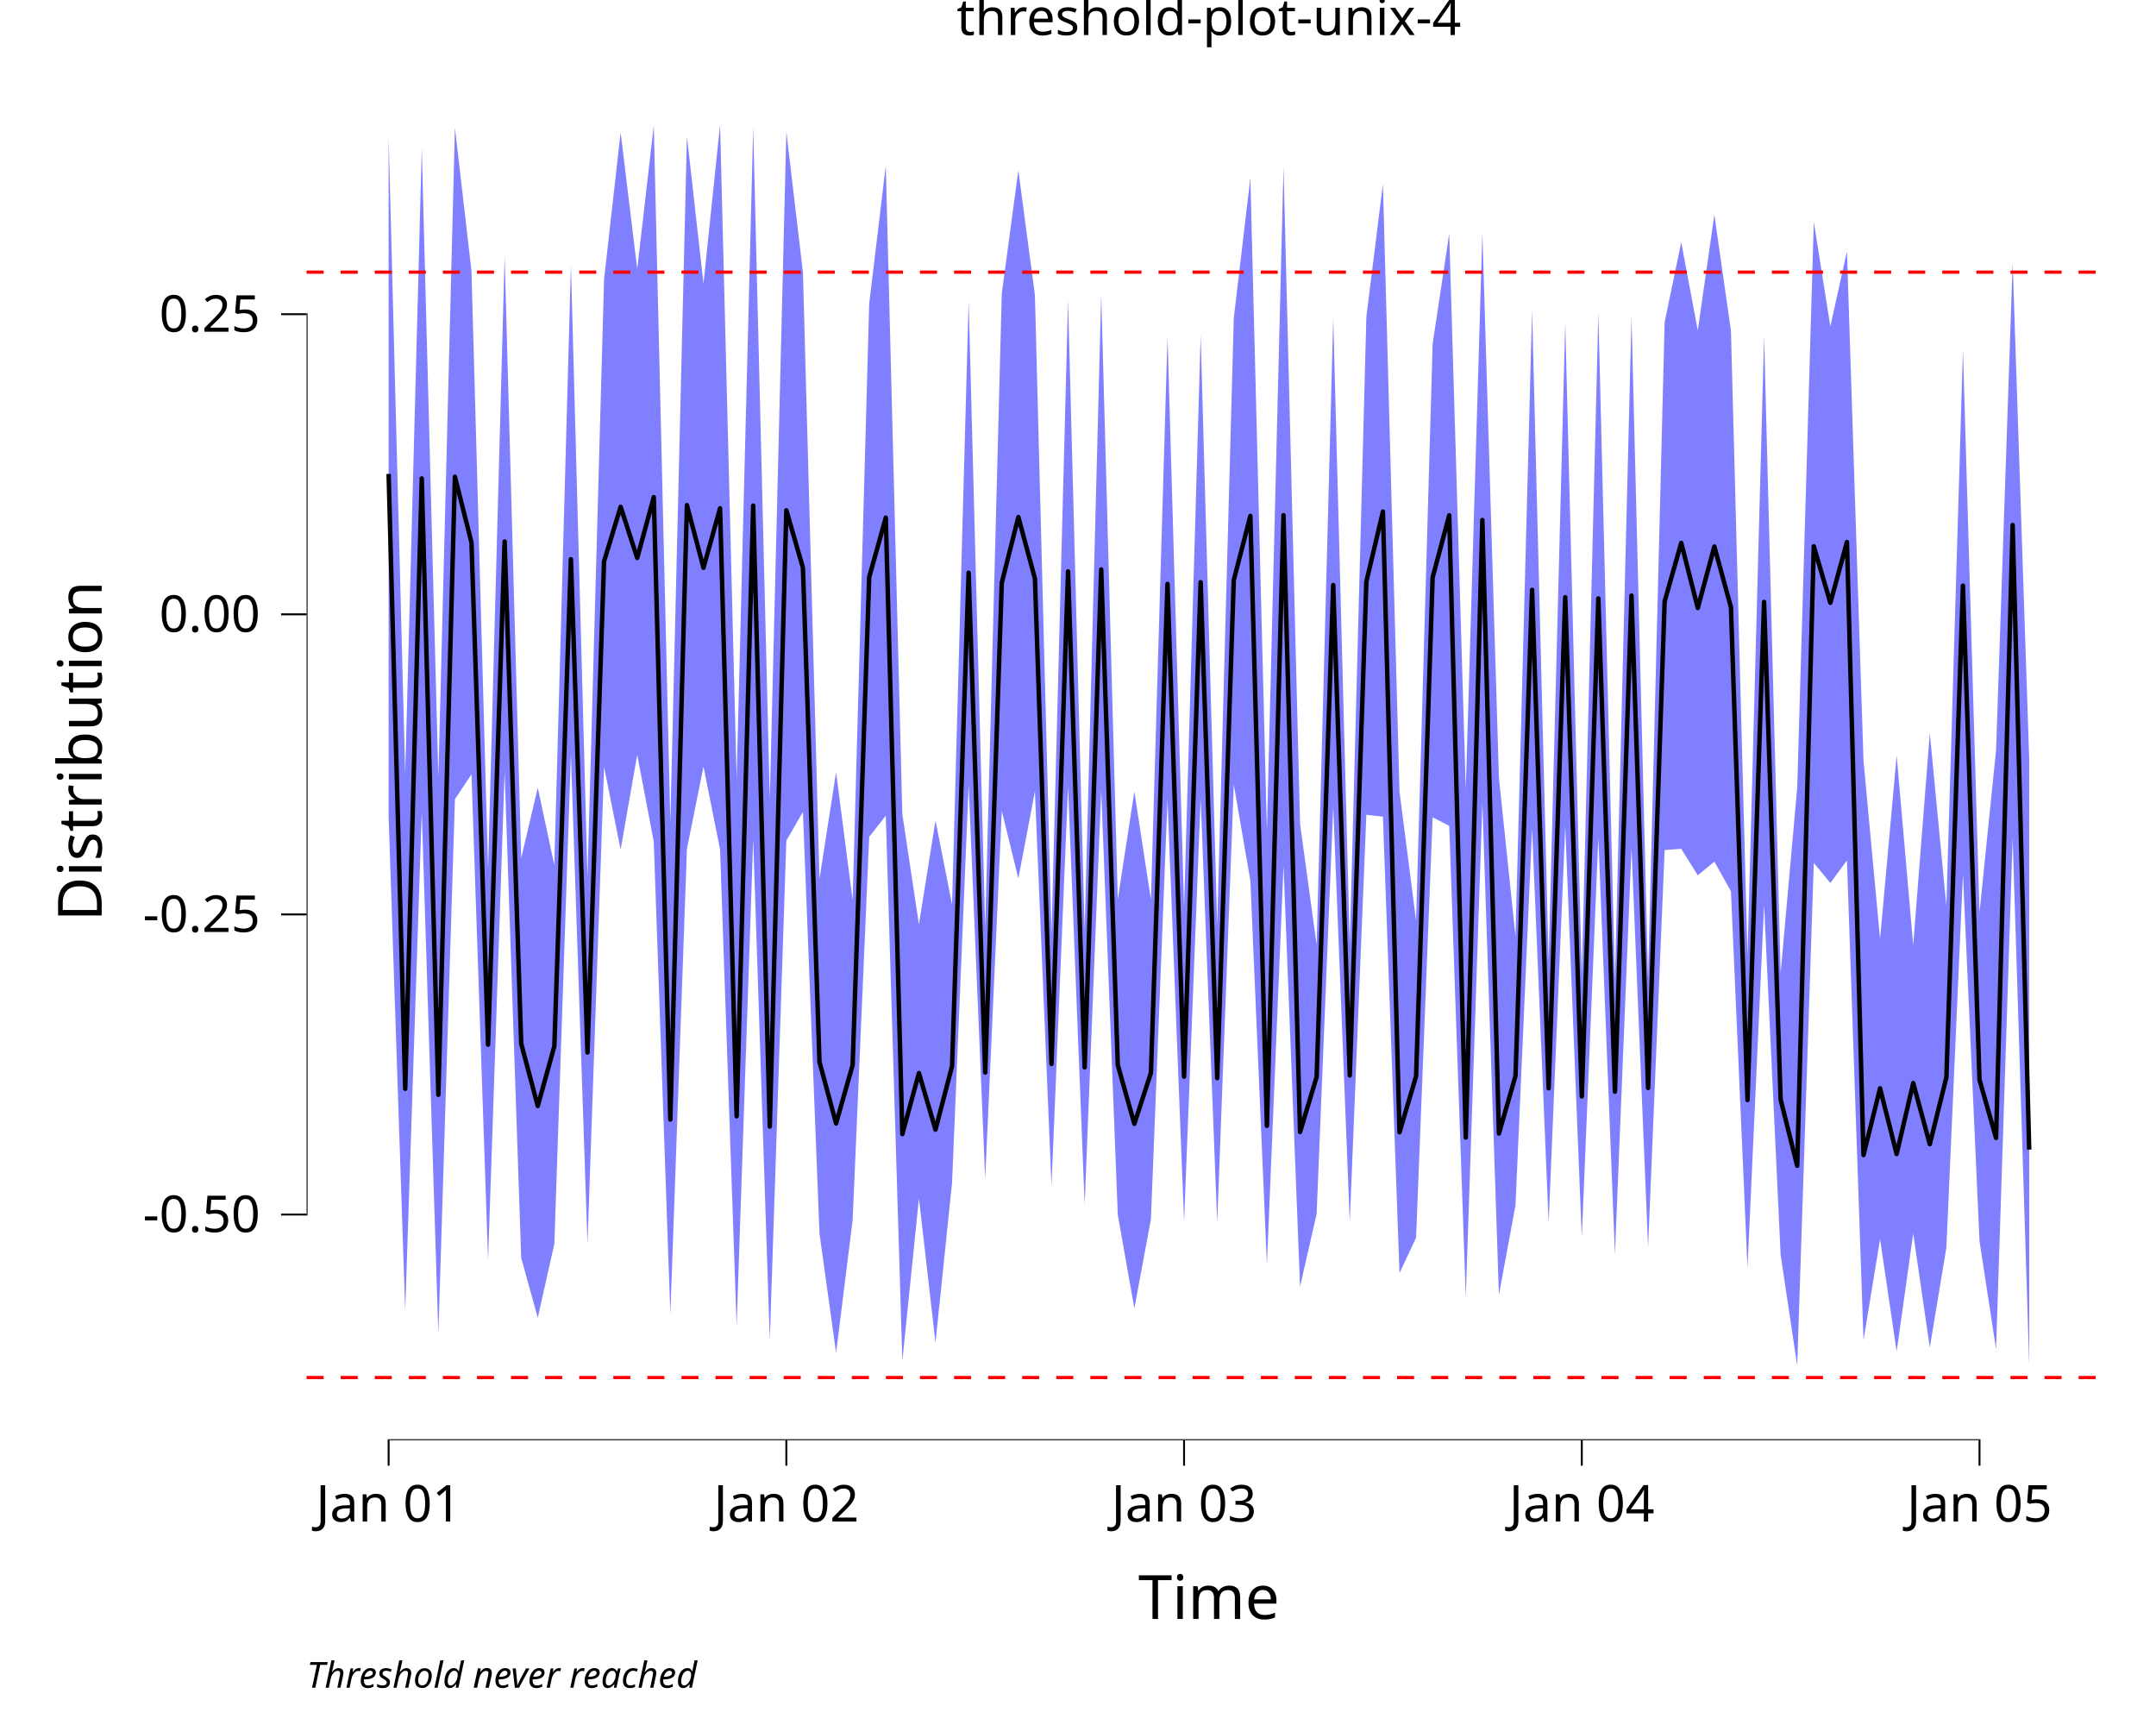
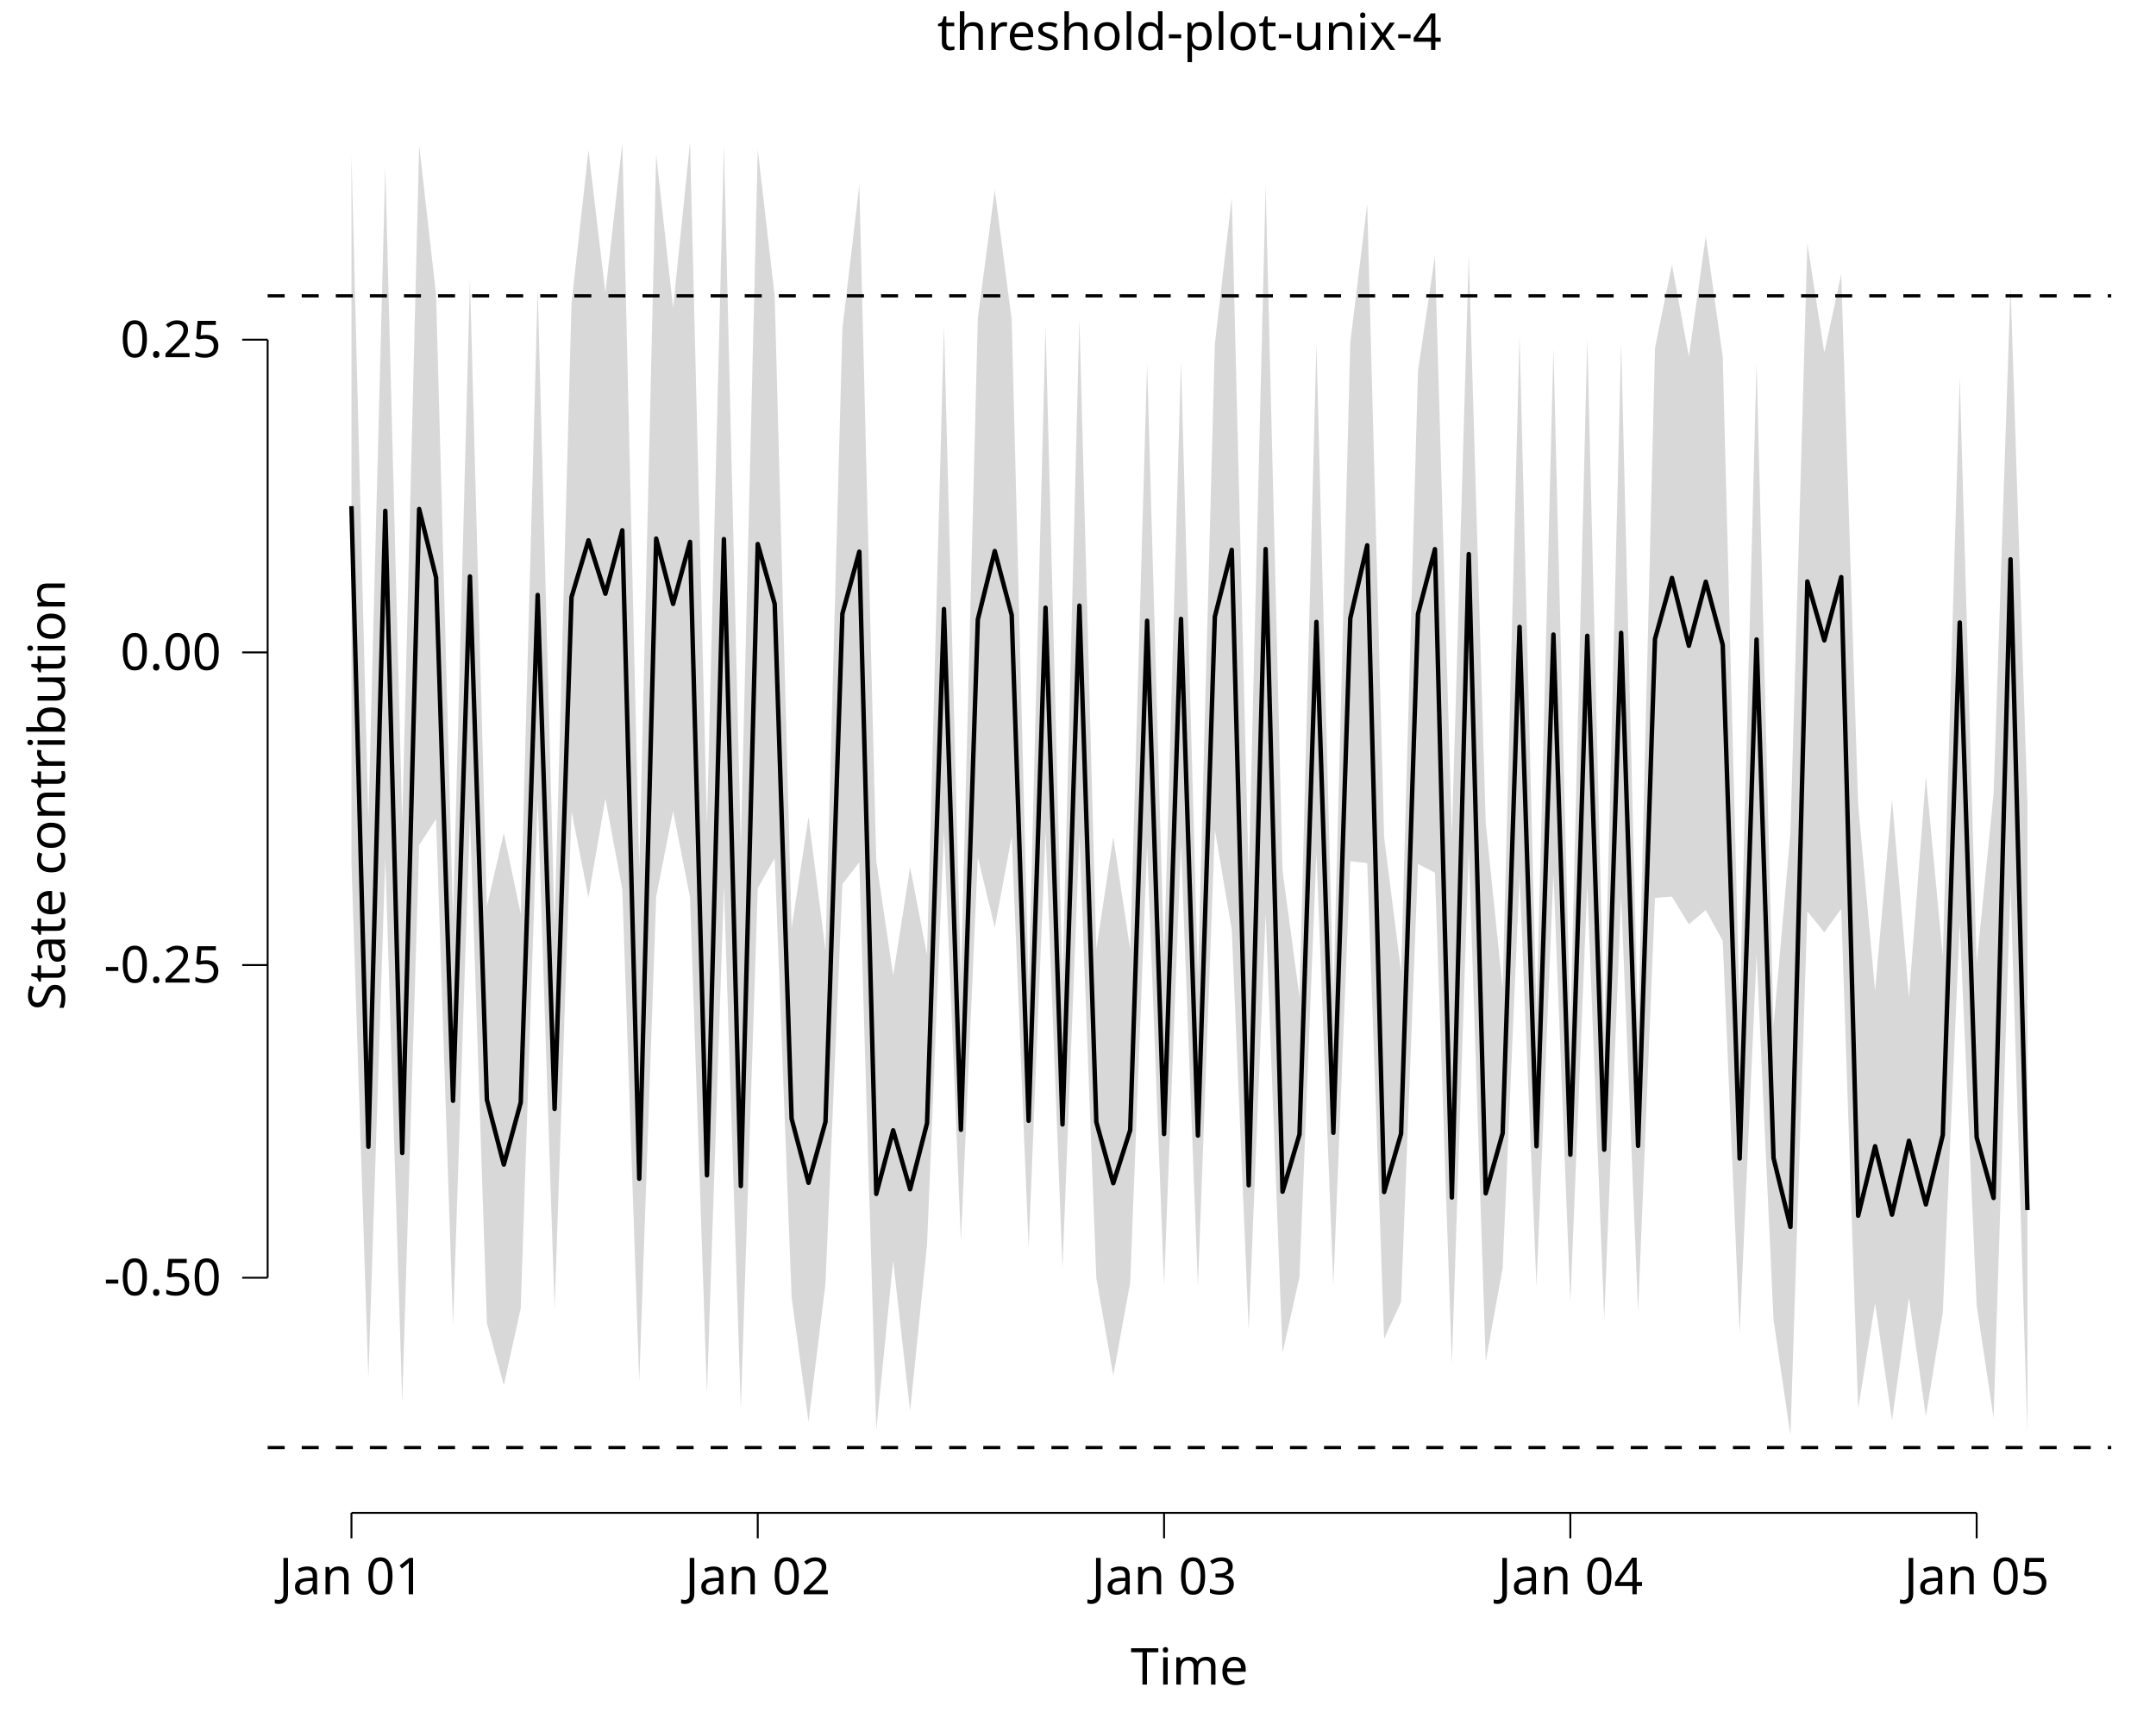
<svg xmlns="http://www.w3.org/2000/svg" class="svglite" data-engine-version="2.0" width="720.00pt" height="576.00pt" viewBox="0 0 720.00 576.00">
  <defs>
    <style type="text/css">
    .svglite line, .svglite polyline, .svglite polygon, .svglite path, .svglite rect, .svglite circle {
      fill: none;
      stroke: #000000;
      stroke-linecap: round;
      stroke-linejoin: round;
      stroke-miterlimit: 10.00;
    }
  </style>
  </defs>
  <rect width="100%" height="100%" style="stroke: none; fill: #FFFFFF;" />
  <defs>
    <clipPath id="cpMC4wMHw3MjAuMDB8MC4wMHw1NzYuMDA=">
      <rect x="0.00" y="0.00" width="720.00" height="576.00" />
    </clipPath>
  </defs>
  <g clip-path="url(#cpMC4wMHw3MjAuMDB8MC4wMHw1NzYuMDA=)">
    <rect x="0.00" y="0.00" width="720.00" height="576.00" style="stroke-width: 10.67; stroke: none;" />
  </g>
  <defs>
-     <clipPath id="cpMTAyLjM5fDcwNS4wNnwyMC43MXw0ODAuOTA=">
-       <rect x="102.39" y="20.71" width="602.67" height="460.19" />
+     <clipPath id="cpODkuMzh8NzA1LjA2fDI1LjY5fDUwNS4xNg==">
+       <rect x="89.38" y="25.69" width="615.67" height="479.47" />
    </clipPath>
  </defs>
-   <g clip-path="url(#cpMTAyLjM5fDcwNS4wNnwyMC43MXw0ODAuOTA=)">
-     <rect x="102.39" y="20.71" width="602.67" height="460.19" style="stroke-width: 10.67; stroke: none;" />
-     <polygon points="129.78,45.68 135.32,258.52 140.85,49.47 146.39,259.56 151.92,42.61 157.45,90.50 162.99,289.93 168.52,85.45 174.06,286.54 179.59,263.00 185.12,288.91 190.66,88.50 196.19,292.72 201.73,93.26 207.26,44.17 212.80,89.87 218.33,41.94 223.86,274.48 229.40,45.51 234.93,94.72 240.47,41.63 246.00,260.19 251.53,42.60 257.07,266.86 262.60,43.98 268.14,90.97 273.67,293.45 279.21,257.87 284.74,300.58 290.27,101.38 295.81,55.32 301.34,271.94 306.88,308.69 312.41,273.99 317.94,302.06 323.48,100.40 329.01,309.67 334.55,97.96 340.08,56.91 345.61,98.52 351.15,311.90 356.68,100.30 362.22,310.78 367.75,98.30 373.29,300.28 378.82,264.32 384.35,300.39 389.89,112.44 395.42,302.93 400.96,111.87 406.49,308.94 412.02,106.25 417.56,59.41 423.09,277.39 428.63,55.55 434.16,275.10 439.69,315.53 445.23,106.16 450.76,315.34 456.30,105.77 461.83,61.44 467.37,264.35 472.90,307.43 478.43,114.89 483.97,78.03 489.50,263.62 495.04,77.69 500.57,259.72 506.10,312.72 511.64,103.59 517.17,320.79 522.71,107.79 528.24,325.70 533.77,104.49 539.31,327.10 544.84,105.94 550.38,326.66 555.91,107.58 561.45,80.89 566.98,110.35 572.51,71.72 578.05,110.43 583.58,319.12 589.12,112.35 594.65,324.92 600.18,263.05 605.72,74.06 611.25,109.02 616.79,83.91 622.32,254.06 627.85,313.58 633.39,252.25 638.92,315.64 644.46,244.87 649.99,302.50 655.53,116.92 661.06,304.74 666.59,250.51 672.13,87.74 677.66,253.63 677.66,455.92 672.13,279.84 666.59,450.52 661.06,414.40 655.53,291.86 649.99,416.66 644.46,449.93 638.92,411.89 633.39,451.27 627.85,413.77 622.32,447.48 616.79,287.31 611.25,294.84 605.72,288.14 600.18,456.02 594.65,419.03 589.12,302.12 583.58,423.33 578.05,297.59 572.51,287.71 566.98,292.28 561.45,283.43 555.91,283.82 550.38,416.47 544.84,283.16 539.31,418.88 533.77,279.73 528.24,413.21 522.71,275.98 517.17,408.33 511.64,276.70 506.10,402.48 500.57,432.32 495.04,268.22 489.50,433.11 483.97,275.75 478.43,272.92 472.90,413.30 467.37,425.10 461.83,272.69 456.30,272.06 450.76,407.97 445.23,269.28 439.69,405.33 434.16,429.60 428.63,289.03 423.09,422.24 417.56,294.01 412.02,261.97 406.49,408.29 400.96,266.71 395.42,407.92 389.89,267.09 384.35,407.09 378.82,436.91 373.29,405.61 367.75,263.91 362.22,402.29 356.68,262.57 351.15,395.91 345.61,264.23 340.08,293.33 334.55,270.75 329.01,393.70 323.48,262.16 317.94,394.91 312.41,448.31 306.88,400.13 301.34,454.42 295.81,272.39 290.27,279.41 284.74,407.40 279.21,451.76 273.67,411.86 268.14,271.09 262.60,280.73 257.07,447.51 251.53,280.23 246.00,442.73 240.47,283.67 234.93,255.96 229.40,283.47 223.86,438.89 218.33,281.10 212.80,251.99 207.26,283.70 201.73,256.05 196.19,415.38 190.66,252.05 185.12,415.35 179.59,440.01 174.06,420.04 168.52,257.73 162.99,420.70 157.45,258.56 151.92,266.86 146.39,445.44 140.85,271.08 135.32,437.69 129.78,272.57 " style="stroke-width: 0.00; stroke: none; stroke-linecap: butt; fill: #0000FF; fill-opacity: 0.50;" />
-     <polyline points="129.78,45.68 135.32,258.52 140.85,49.47 146.39,259.56 151.92,42.61 157.45,90.50 162.99,289.93 168.52,85.45 174.06,286.54 179.59,263.00 185.12,288.91 190.66,88.50 196.19,292.72 201.73,93.26 207.26,44.17 212.80,89.87 218.33,41.94 223.86,274.48 229.40,45.51 234.93,94.72 240.47,41.63 246.00,260.19 251.53,42.60 257.07,266.86 262.60,43.98 268.14,90.97 273.67,293.45 279.21,257.87 284.74,300.58 290.27,101.38 295.81,55.32 301.34,271.94 306.88,308.69 312.41,273.99 317.94,302.06 323.48,100.40 329.01,309.67 334.55,97.96 340.08,56.91 345.61,98.52 351.15,311.90 356.68,100.30 362.22,310.78 367.75,98.30 373.29,300.28 378.82,264.32 384.35,300.39 389.89,112.44 395.42,302.93 400.96,111.87 406.49,308.94 412.02,106.25 417.56,59.41 423.09,277.39 428.63,55.55 434.16,275.10 439.69,315.53 445.23,106.16 450.76,315.34 456.30,105.77 461.83,61.44 467.37,264.35 472.90,307.43 478.43,114.89 483.97,78.03 489.50,263.62 495.04,77.69 500.57,259.72 506.10,312.72 511.64,103.59 517.17,320.79 522.71,107.79 528.24,325.70 533.77,104.49 539.31,327.10 544.84,105.94 550.38,326.66 555.91,107.58 561.45,80.89 566.98,110.35 572.51,71.72 578.05,110.43 583.58,319.12 589.12,112.35 594.65,324.92 600.18,263.05 605.72,74.06 611.25,109.02 616.79,83.91 622.32,254.06 627.85,313.58 633.39,252.25 638.92,315.64 644.46,244.87 649.99,302.50 655.53,116.92 661.06,304.74 666.59,250.51 672.13,87.74 677.66,253.63 " style="stroke-width: 1.07; stroke: none; stroke-linecap: butt;" />
-     <polyline points="677.66,455.92 672.13,279.84 666.59,450.52 661.06,414.40 655.53,291.86 649.99,416.66 644.46,449.93 638.92,411.89 633.39,451.27 627.85,413.77 622.32,447.48 616.79,287.31 611.25,294.84 605.72,288.14 600.18,456.02 594.65,419.03 589.12,302.12 583.58,423.33 578.05,297.59 572.51,287.71 566.98,292.28 561.45,283.43 555.91,283.82 550.38,416.47 544.84,283.16 539.31,418.88 533.77,279.73 528.24,413.21 522.71,275.98 517.17,408.33 511.64,276.70 506.10,402.48 500.57,432.32 495.04,268.22 489.50,433.11 483.97,275.75 478.43,272.92 472.90,413.30 467.37,425.10 461.83,272.69 456.30,272.06 450.76,407.97 445.23,269.28 439.69,405.33 434.16,429.60 428.63,289.03 423.09,422.24 417.56,294.01 412.02,261.97 406.49,408.29 400.96,266.71 395.42,407.92 389.89,267.09 384.35,407.09 378.82,436.91 373.29,405.61 367.75,263.91 362.22,402.29 356.68,262.57 351.15,395.91 345.61,264.23 340.08,293.33 334.55,270.75 329.01,393.70 323.48,262.16 317.94,394.91 312.41,448.31 306.88,400.13 301.34,454.42 295.81,272.39 290.27,279.41 284.74,407.40 279.21,451.76 273.67,411.86 268.14,271.09 262.60,280.73 257.07,447.51 251.53,280.23 246.00,442.73 240.47,283.67 234.93,255.96 229.40,283.47 223.86,438.89 218.33,281.10 212.80,251.99 207.26,283.70 201.73,256.05 196.19,415.38 190.66,252.05 185.12,415.35 179.59,440.01 174.06,420.04 168.52,257.73 162.99,420.70 157.45,258.56 151.92,266.86 146.39,445.44 140.85,271.08 135.32,437.69 129.78,272.57 " style="stroke-width: 1.07; stroke: none; stroke-linecap: butt;" />
-     <polyline points="129.78,158.26 135.32,363.55 140.85,159.76 146.39,365.56 151.92,159.19 157.45,181.17 162.99,348.83 168.52,180.80 174.06,348.49 179.59,369.30 185.12,349.37 190.66,186.73 196.19,351.44 201.73,187.43 207.26,169.23 212.80,186.32 218.33,166.01 223.86,373.82 229.40,168.67 234.93,189.60 240.47,169.72 246.00,372.74 251.53,168.83 257.07,376.16 262.60,170.40 268.14,189.59 273.67,354.60 279.21,375.13 284.74,355.60 290.27,192.74 295.81,172.85 301.34,378.68 306.88,358.32 312.41,377.20 317.94,356.01 323.48,191.25 329.01,358.13 334.55,194.58 340.08,172.65 345.61,193.17 351.15,355.26 356.68,190.81 362.22,356.41 367.75,190.16 373.29,355.63 378.82,375.27 384.35,358.24 389.89,195.00 395.42,359.50 400.96,194.41 406.49,359.99 412.02,193.70 417.56,172.27 423.09,375.92 428.63,172.03 434.16,377.98 439.69,359.60 445.23,195.37 450.76,359.11 456.30,194.22 461.83,170.82 467.37,378.08 472.90,359.38 478.43,192.82 483.97,172.06 489.50,379.83 495.04,173.64 500.57,378.50 506.10,359.26 511.64,196.98 517.17,363.40 522.71,199.42 528.24,366.11 533.77,199.82 539.31,364.52 544.84,198.88 550.38,363.28 555.91,200.82 561.45,181.28 566.98,203.01 572.51,182.50 578.05,202.75 583.58,367.33 589.12,200.99 594.65,367.16 600.18,389.27 605.72,182.41 611.25,201.28 616.79,181.00 622.32,385.68 627.85,363.41 633.39,385.34 638.92,361.66 644.46,382.06 649.99,359.79 655.53,195.56 661.06,360.56 666.59,379.99 672.13,175.31 677.66,383.87 " style="stroke-width: 1.49; stroke-linecap: butt;" />
-     <line x1="102.39" y1="90.87" x2="705.06" y2="90.87" style="stroke-width: 1.07; stroke: #FF0000; stroke-dasharray: 5.69,5.69; stroke-linecap: butt;" />
-     <line x1="102.39" y1="459.98" x2="705.06" y2="459.98" style="stroke-width: 1.07; stroke: #FF0000; stroke-dasharray: 5.69,5.69; stroke-linecap: butt;" />
-     <line x1="129.46" y1="480.90" x2="661.38" y2="480.90" style="stroke-width: 0.64; stroke-linecap: butt;" />
-     <line x1="102.39" y1="405.87" x2="102.39" y2="104.61" style="stroke-width: 0.64; stroke-linecap: butt;" />
-     <rect x="102.39" y="20.71" width="602.67" height="460.19" style="stroke-width: 0.00; stroke: none;" />
+   <g clip-path="url(#cpODkuMzh8NzA1LjA2fDI1LjY5fDUwNS4xNg==)">
+     <rect x="89.38" y="25.69" width="615.67" height="479.47" style="stroke-width: 10.67; stroke: none;" />
+     <polygon points="117.37,51.71 123.02,273.46 128.67,55.66 134.33,274.54 139.98,48.51 145.63,98.41 151.29,306.18 156.94,93.14 162.60,302.65 168.25,278.13 173.90,305.12 179.56,96.33 185.21,309.10 190.86,101.28 196.52,50.13 202.17,97.75 207.82,47.81 213.48,290.09 219.13,51.53 224.78,102.80 230.44,47.48 236.09,275.20 241.75,48.50 247.40,282.15 253.05,49.94 258.71,98.89 264.36,309.86 270.01,272.79 275.67,317.28 281.32,109.74 286.97,61.75 292.63,287.45 298.28,325.74 303.93,289.58 309.59,318.83 315.24,108.72 320.90,326.75 326.55,106.17 332.20,63.41 337.86,106.76 343.51,329.08 349.16,108.61 354.82,327.91 360.47,106.54 366.12,316.97 371.78,279.50 377.43,317.09 383.08,121.26 388.74,319.73 394.39,120.67 400.05,325.99 405.70,114.82 411.35,66.01 417.01,293.12 422.66,61.99 428.31,290.73 433.97,332.86 439.62,114.72 445.27,332.66 450.93,114.31 456.58,68.13 462.23,279.54 467.89,324.42 473.54,123.81 479.20,85.41 484.85,278.78 490.50,85.06 496.16,274.71 501.81,329.93 507.46,112.04 513.12,338.34 518.77,116.42 524.42,343.45 530.08,112.98 535.73,344.92 541.38,114.49 547.04,344.46 552.69,116.20 558.35,88.39 564.00,119.09 569.65,78.84 575.31,119.17 580.96,336.60 586.61,121.17 592.27,342.64 597.92,278.18 603.57,81.28 609.23,117.70 614.88,91.54 620.54,268.81 626.19,330.83 631.84,266.93 637.50,332.98 643.15,259.24 648.80,319.28 654.46,125.93 660.11,321.62 665.76,265.12 671.42,95.53 677.07,268.37 677.07,479.13 671.42,295.68 665.76,473.50 660.11,435.88 654.46,308.20 648.80,438.23 643.15,472.89 637.50,433.25 631.84,474.29 626.19,435.22 620.54,470.34 614.88,303.46 609.23,311.31 603.57,304.33 597.92,479.24 592.27,440.69 586.61,318.89 580.96,445.17 575.31,314.16 569.65,303.88 564.00,308.64 558.35,299.41 552.69,299.82 547.04,438.03 541.38,299.14 535.73,440.54 530.08,295.56 524.42,434.63 518.77,291.65 513.12,429.55 507.46,292.40 501.81,423.45 496.16,454.54 490.50,283.56 484.85,455.36 479.20,291.41 473.54,288.46 467.89,434.72 462.23,447.02 456.58,288.23 450.93,287.56 445.27,429.17 439.62,284.67 433.97,426.42 428.31,451.71 422.66,305.25 417.01,444.04 411.35,310.43 405.70,277.06 400.05,429.51 394.39,282.00 388.74,429.11 383.08,282.39 377.43,428.26 371.78,459.32 366.12,426.71 360.47,279.07 354.82,423.25 349.16,277.68 343.51,416.60 337.86,279.41 332.20,309.73 326.55,286.20 320.90,414.31 315.24,277.25 309.59,415.57 303.93,471.20 298.28,421.00 292.63,477.56 286.97,287.91 281.32,295.23 275.67,428.58 270.01,474.80 264.36,433.23 258.71,286.56 253.05,296.60 247.40,470.37 241.75,296.08 236.09,465.39 230.44,299.67 224.78,270.79 219.13,299.45 213.48,461.39 207.82,296.99 202.17,266.66 196.52,299.70 190.86,270.89 185.21,436.89 179.56,266.72 173.90,436.86 168.25,462.55 162.60,441.75 156.94,272.63 151.29,442.43 145.63,273.51 139.98,282.15 134.33,468.22 128.67,286.55 123.02,460.14 117.37,288.10 " style="stroke-width: 0.00; stroke: none; stroke-linecap: butt; fill: #B3B3B3; fill-opacity: 0.50;" />
+     <polyline points="117.37,51.71 123.02,273.46 128.67,55.66 134.33,274.54 139.98,48.51 145.63,98.41 151.29,306.18 156.94,93.14 162.60,302.65 168.25,278.13 173.90,305.12 179.56,96.33 185.21,309.10 190.86,101.28 196.52,50.13 202.17,97.75 207.82,47.81 213.48,290.09 219.13,51.53 224.78,102.80 230.44,47.48 236.09,275.20 241.75,48.50 247.40,282.15 253.05,49.94 258.71,98.89 264.36,309.86 270.01,272.79 275.67,317.28 281.32,109.74 286.97,61.75 292.63,287.45 298.28,325.74 303.93,289.58 309.59,318.83 315.24,108.72 320.90,326.75 326.55,106.17 332.20,63.41 337.86,106.76 343.51,329.08 349.16,108.61 354.82,327.91 360.47,106.54 366.12,316.97 371.78,279.50 377.43,317.09 383.08,121.26 388.74,319.73 394.39,120.67 400.05,325.99 405.70,114.82 411.35,66.01 417.01,293.12 422.66,61.99 428.31,290.73 433.97,332.86 439.62,114.72 445.27,332.66 450.93,114.31 456.58,68.13 462.23,279.54 467.89,324.42 473.54,123.81 479.20,85.41 484.85,278.78 490.50,85.06 496.16,274.71 501.81,329.93 507.46,112.04 513.12,338.34 518.77,116.42 524.42,343.45 530.08,112.98 535.73,344.92 541.38,114.49 547.04,344.46 552.69,116.20 558.35,88.39 564.00,119.09 569.65,78.84 575.31,119.17 580.96,336.60 586.61,121.17 592.27,342.64 597.92,278.18 603.57,81.28 609.23,117.70 614.88,91.54 620.54,268.81 626.19,330.83 631.84,266.93 637.50,332.98 643.15,259.24 648.80,319.28 654.46,125.93 660.11,321.62 665.76,265.12 671.42,95.53 677.07,268.37 " style="stroke-width: 1.07; stroke: none; stroke-linecap: butt;" />
+     <polyline points="677.07,479.13 671.42,295.68 665.76,473.50 660.11,435.88 654.46,308.20 648.80,438.23 643.15,472.89 637.50,433.25 631.84,474.29 626.19,435.22 620.54,470.34 614.88,303.46 609.23,311.31 603.57,304.33 597.92,479.24 592.27,440.69 586.61,318.89 580.96,445.17 575.31,314.16 569.65,303.88 564.00,308.64 558.35,299.41 552.69,299.82 547.04,438.03 541.38,299.14 535.73,440.54 530.08,295.56 524.42,434.63 518.77,291.65 513.12,429.55 507.46,292.40 501.81,423.45 496.16,454.54 490.50,283.56 484.85,455.36 479.20,291.41 473.54,288.46 467.89,434.72 462.23,447.02 456.58,288.23 450.93,287.56 445.27,429.17 439.62,284.67 433.97,426.42 428.31,451.71 422.66,305.25 417.01,444.04 411.35,310.43 405.70,277.06 400.05,429.51 394.39,282.00 388.74,429.11 383.08,282.39 377.43,428.26 371.78,459.32 366.12,426.71 360.47,279.07 354.82,423.25 349.16,277.68 343.51,416.60 337.86,279.41 332.20,309.73 326.55,286.20 320.90,414.31 315.24,277.25 309.59,415.57 303.93,471.20 298.28,421.00 292.63,477.56 286.97,287.91 281.32,295.23 275.67,428.58 270.01,474.80 264.36,433.23 258.71,286.56 253.05,296.60 247.40,470.37 241.75,296.08 236.09,465.39 230.44,299.67 224.78,270.79 219.13,299.45 213.48,461.39 207.82,296.99 202.17,266.66 196.52,299.70 190.86,270.89 185.21,436.89 179.56,266.72 173.90,436.86 168.25,462.55 162.60,441.75 156.94,272.63 151.29,442.43 145.63,273.51 139.98,282.15 134.33,468.22 128.67,286.55 123.02,460.14 117.37,288.10 " style="stroke-width: 1.07; stroke: none; stroke-linecap: butt;" />
+     <polyline points="117.37,169.01 123.02,382.89 128.67,170.57 134.33,384.99 139.98,169.97 145.63,192.88 151.29,367.56 156.94,192.49 162.60,367.20 168.25,388.88 173.90,368.12 179.56,198.67 185.21,370.28 190.86,199.40 196.52,180.43 202.17,198.24 207.82,177.07 213.48,393.59 219.13,179.84 224.78,201.65 230.44,180.94 236.09,392.46 241.75,180.01 247.40,396.03 253.05,181.66 258.71,201.65 264.36,373.56 270.01,394.96 275.67,374.61 281.32,204.92 286.97,184.21 292.63,398.66 298.28,377.44 303.93,397.11 309.59,375.03 315.24,203.37 320.90,377.24 326.55,206.84 332.20,184.00 337.86,205.37 343.51,374.25 349.16,202.92 354.82,375.45 360.47,202.24 366.12,374.64 371.78,395.11 377.43,377.36 383.08,207.28 388.74,378.67 394.39,206.67 400.05,379.18 405.70,205.93 411.35,183.60 417.01,395.78 422.66,183.34 428.31,397.92 433.97,378.77 439.62,207.67 445.27,378.26 450.93,206.47 456.58,182.09 462.23,398.03 467.89,378.55 473.54,205.01 479.20,183.38 484.85,399.85 490.50,185.02 496.16,398.46 501.81,378.42 507.46,209.34 513.12,382.74 518.77,211.89 524.42,385.56 530.08,212.30 535.73,383.90 541.38,211.32 547.04,382.61 552.69,213.35 558.35,192.98 564.00,215.63 569.65,194.26 575.31,215.35 580.96,386.83 586.61,213.53 592.27,386.65 597.92,409.69 603.57,194.16 609.23,213.82 614.88,192.70 620.54,405.95 626.19,382.75 631.84,405.59 637.50,380.92 643.15,402.18 648.80,378.98 654.46,207.86 660.11,379.78 665.76,400.02 671.42,186.77 677.07,404.06 " style="stroke-width: 1.49; stroke-linecap: butt;" />
+     <line x1="89.38" y1="98.79" x2="705.06" y2="98.79" style="stroke-width: 1.07; stroke-dasharray: 5.69,5.69; stroke-linecap: butt;" />
+     <line x1="89.38" y1="483.36" x2="705.06" y2="483.36" style="stroke-width: 1.07; stroke-dasharray: 5.69,5.69; stroke-linecap: butt;" />
+     <rect x="89.38" y="25.69" width="615.67" height="479.47" style="stroke-width: 0.00; stroke: none;" />
  </g>
  <g clip-path="url(#cpMC4wMHw3MjAuMDB8MC4wMHw1NzYuMDA=)">
-     <polyline points="102.39,480.90 102.39,20.71 " style="stroke-width: 0.00; stroke: none; stroke-linecap: square;" />
-     <text x="86.91" y="411.40" text-anchor="end" style="font-size: 17.00px; font-family: sans;" textLength="38.75px" lengthAdjust="spacingAndGlyphs">-0.50</text>
-     <text x="86.91" y="311.19" text-anchor="end" style="font-size: 17.00px; font-family: sans;" textLength="38.75px" lengthAdjust="spacingAndGlyphs">-0.25</text>
-     <text x="86.91" y="210.98" text-anchor="end" style="font-size: 17.00px; font-family: sans;" textLength="33.09px" lengthAdjust="spacingAndGlyphs">0.00</text>
-     <text x="86.91" y="110.77" text-anchor="end" style="font-size: 17.00px; font-family: sans;" textLength="33.09px" lengthAdjust="spacingAndGlyphs">0.25</text>
-     <polyline points="93.89,405.55 102.39,405.55 " style="stroke-width: 0.64; stroke-linecap: butt;" />
-     <polyline points="93.89,305.34 102.39,305.34 " style="stroke-width: 0.64; stroke-linecap: butt;" />
-     <polyline points="93.89,205.13 102.39,205.13 " style="stroke-width: 0.64; stroke-linecap: butt;" />
-     <polyline points="93.89,104.92 102.39,104.92 " style="stroke-width: 0.64; stroke-linecap: butt;" />
-     <polyline points="102.39,480.90 705.06,480.90 " style="stroke-width: 0.00; stroke: none; stroke-linecap: square;" />
-     <polyline points="129.78,489.41 129.78,480.90 " style="stroke-width: 0.64; stroke-linecap: butt;" />
-     <polyline points="262.60,489.41 262.60,480.90 " style="stroke-width: 0.64; stroke-linecap: butt;" />
-     <polyline points="395.42,489.41 395.42,480.90 " style="stroke-width: 0.64; stroke-linecap: butt;" />
-     <polyline points="528.24,489.41 528.24,480.90 " style="stroke-width: 0.64; stroke-linecap: butt;" />
-     <polyline points="661.06,489.41 661.06,480.90 " style="stroke-width: 0.64; stroke-linecap: butt;" />
-     <text x="129.78" y="508.08" text-anchor="middle" style="font-size: 17.00px; font-family: sans;" textLength="51.05px" lengthAdjust="spacingAndGlyphs">Jan 01</text>
-     <text x="262.60" y="508.08" text-anchor="middle" style="font-size: 17.00px; font-family: sans;" textLength="51.05px" lengthAdjust="spacingAndGlyphs">Jan 02</text>
-     <text x="395.42" y="508.08" text-anchor="middle" style="font-size: 17.00px; font-family: sans;" textLength="51.05px" lengthAdjust="spacingAndGlyphs">Jan 03</text>
-     <text x="528.24" y="508.08" text-anchor="middle" style="font-size: 17.00px; font-family: sans;" textLength="51.05px" lengthAdjust="spacingAndGlyphs">Jan 04</text>
-     <text x="661.06" y="508.08" text-anchor="middle" style="font-size: 17.00px; font-family: sans;" textLength="51.05px" lengthAdjust="spacingAndGlyphs">Jan 05</text>
-     <text x="403.72" y="540.59" text-anchor="middle" style="font-size: 20.40px; font-family: sans;" textLength="45.34px" lengthAdjust="spacingAndGlyphs">Time</text>
-     <text transform="translate(33.96,250.81) rotate(-90)" text-anchor="middle" style="font-size: 20.40px; font-family: sans;" textLength="102.04px" lengthAdjust="spacingAndGlyphs">Distribution</text>
-     <text x="403.72" y="11.70" text-anchor="middle" style="font-size: 17.00px; font-family: sans;" textLength="154.98px" lengthAdjust="spacingAndGlyphs">threshold-plot-unix-4</text>
-     <text x="102.39" y="563.55" style="font-size: 12.00px; font-style: italic; font-family: sans;" textLength="133.43px" lengthAdjust="spacingAndGlyphs">Threshold never reached</text>
+     <polyline points="89.38,426.65 89.38,113.43 " style="stroke-width: 0.64; stroke-linecap: butt;" />
+     <text x="73.90" y="432.50" text-anchor="end" style="font-size: 17.00px; font-family: sans;" textLength="38.75px" lengthAdjust="spacingAndGlyphs">-0.50</text>
+     <text x="73.90" y="328.10" text-anchor="end" style="font-size: 17.00px; font-family: sans;" textLength="38.75px" lengthAdjust="spacingAndGlyphs">-0.25</text>
+     <text x="73.90" y="223.69" text-anchor="end" style="font-size: 17.00px; font-family: sans;" textLength="33.09px" lengthAdjust="spacingAndGlyphs">0.00</text>
+     <text x="73.90" y="119.28" text-anchor="end" style="font-size: 17.00px; font-family: sans;" textLength="33.09px" lengthAdjust="spacingAndGlyphs">0.25</text>
+     <polyline points="80.88,426.65 89.38,426.65 " style="stroke-width: 0.64; stroke-linecap: butt;" />
+     <polyline points="80.88,322.25 89.38,322.25 " style="stroke-width: 0.64; stroke-linecap: butt;" />
+     <polyline points="80.88,217.84 89.38,217.84 " style="stroke-width: 0.64; stroke-linecap: butt;" />
+     <polyline points="80.88,113.43 89.38,113.43 " style="stroke-width: 0.64; stroke-linecap: butt;" />
+     <polyline points="117.37,505.16 660.11,505.16 " style="stroke-width: 0.64; stroke-linecap: butt;" />
+     <polyline points="117.37,513.66 117.37,505.16 " style="stroke-width: 0.64; stroke-linecap: butt;" />
+     <polyline points="253.05,513.66 253.05,505.16 " style="stroke-width: 0.64; stroke-linecap: butt;" />
+     <polyline points="388.74,513.66 388.74,505.16 " style="stroke-width: 0.64; stroke-linecap: butt;" />
+     <polyline points="524.42,513.66 524.42,505.16 " style="stroke-width: 0.64; stroke-linecap: butt;" />
+     <polyline points="660.11,513.66 660.11,505.16 " style="stroke-width: 0.64; stroke-linecap: butt;" />
+     <text x="117.37" y="532.34" text-anchor="middle" style="font-size: 17.00px; font-family: sans;" textLength="51.05px" lengthAdjust="spacingAndGlyphs">Jan 01</text>
+     <text x="660.11" y="532.34" text-anchor="middle" style="font-size: 17.00px; font-family: sans;" textLength="51.05px" lengthAdjust="spacingAndGlyphs">Jan 05</text>
+     <text x="388.74" y="532.34" text-anchor="middle" style="font-size: 17.00px; font-family: sans;" textLength="51.05px" lengthAdjust="spacingAndGlyphs">Jan 03</text>
+     <text x="253.05" y="532.34" text-anchor="middle" style="font-size: 17.00px; font-family: sans;" textLength="51.05px" lengthAdjust="spacingAndGlyphs">Jan 02</text>
+     <text x="524.42" y="532.34" text-anchor="middle" style="font-size: 17.00px; font-family: sans;" textLength="51.05px" lengthAdjust="spacingAndGlyphs">Jan 04</text>
+     <text x="397.22" y="562.51" text-anchor="middle" style="font-size: 17.00px; font-family: sans;" textLength="37.78px" lengthAdjust="spacingAndGlyphs">Time</text>
+     <text transform="translate(21.66,265.42) rotate(-90)" text-anchor="middle" style="font-size: 17.00px; font-family: sans;" textLength="132.31px" lengthAdjust="spacingAndGlyphs">State contribution</text>
+     <text x="397.22" y="16.68" text-anchor="middle" style="font-size: 17.00px; font-family: sans;" textLength="154.98px" lengthAdjust="spacingAndGlyphs">threshold-plot-unix-4</text>
  </g>
</svg>
